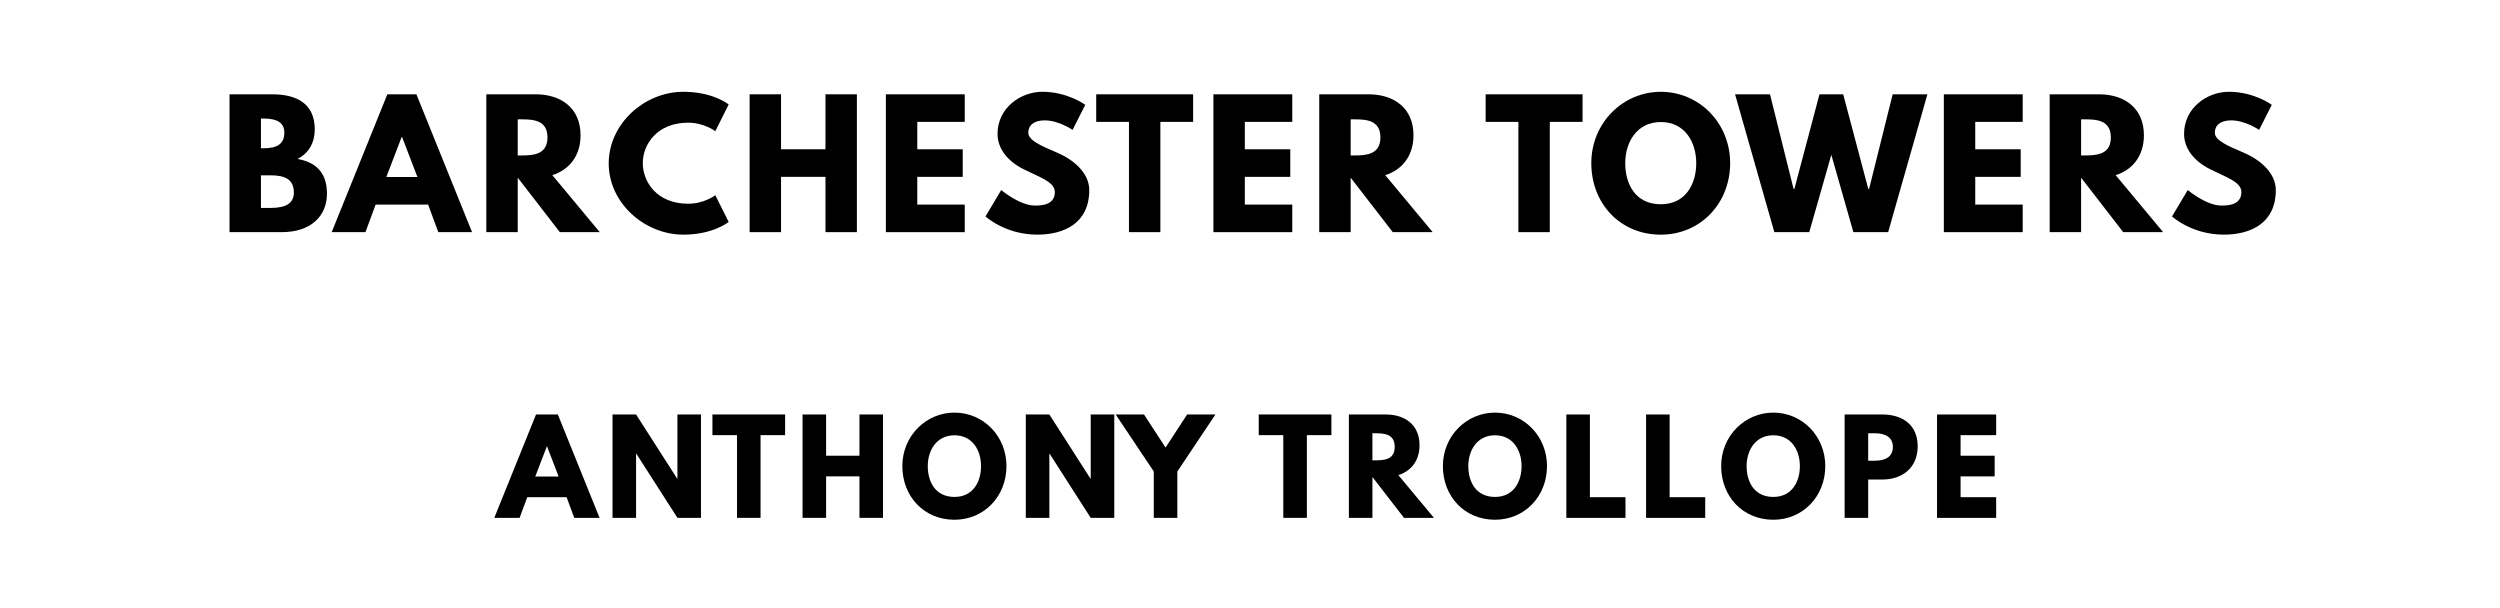
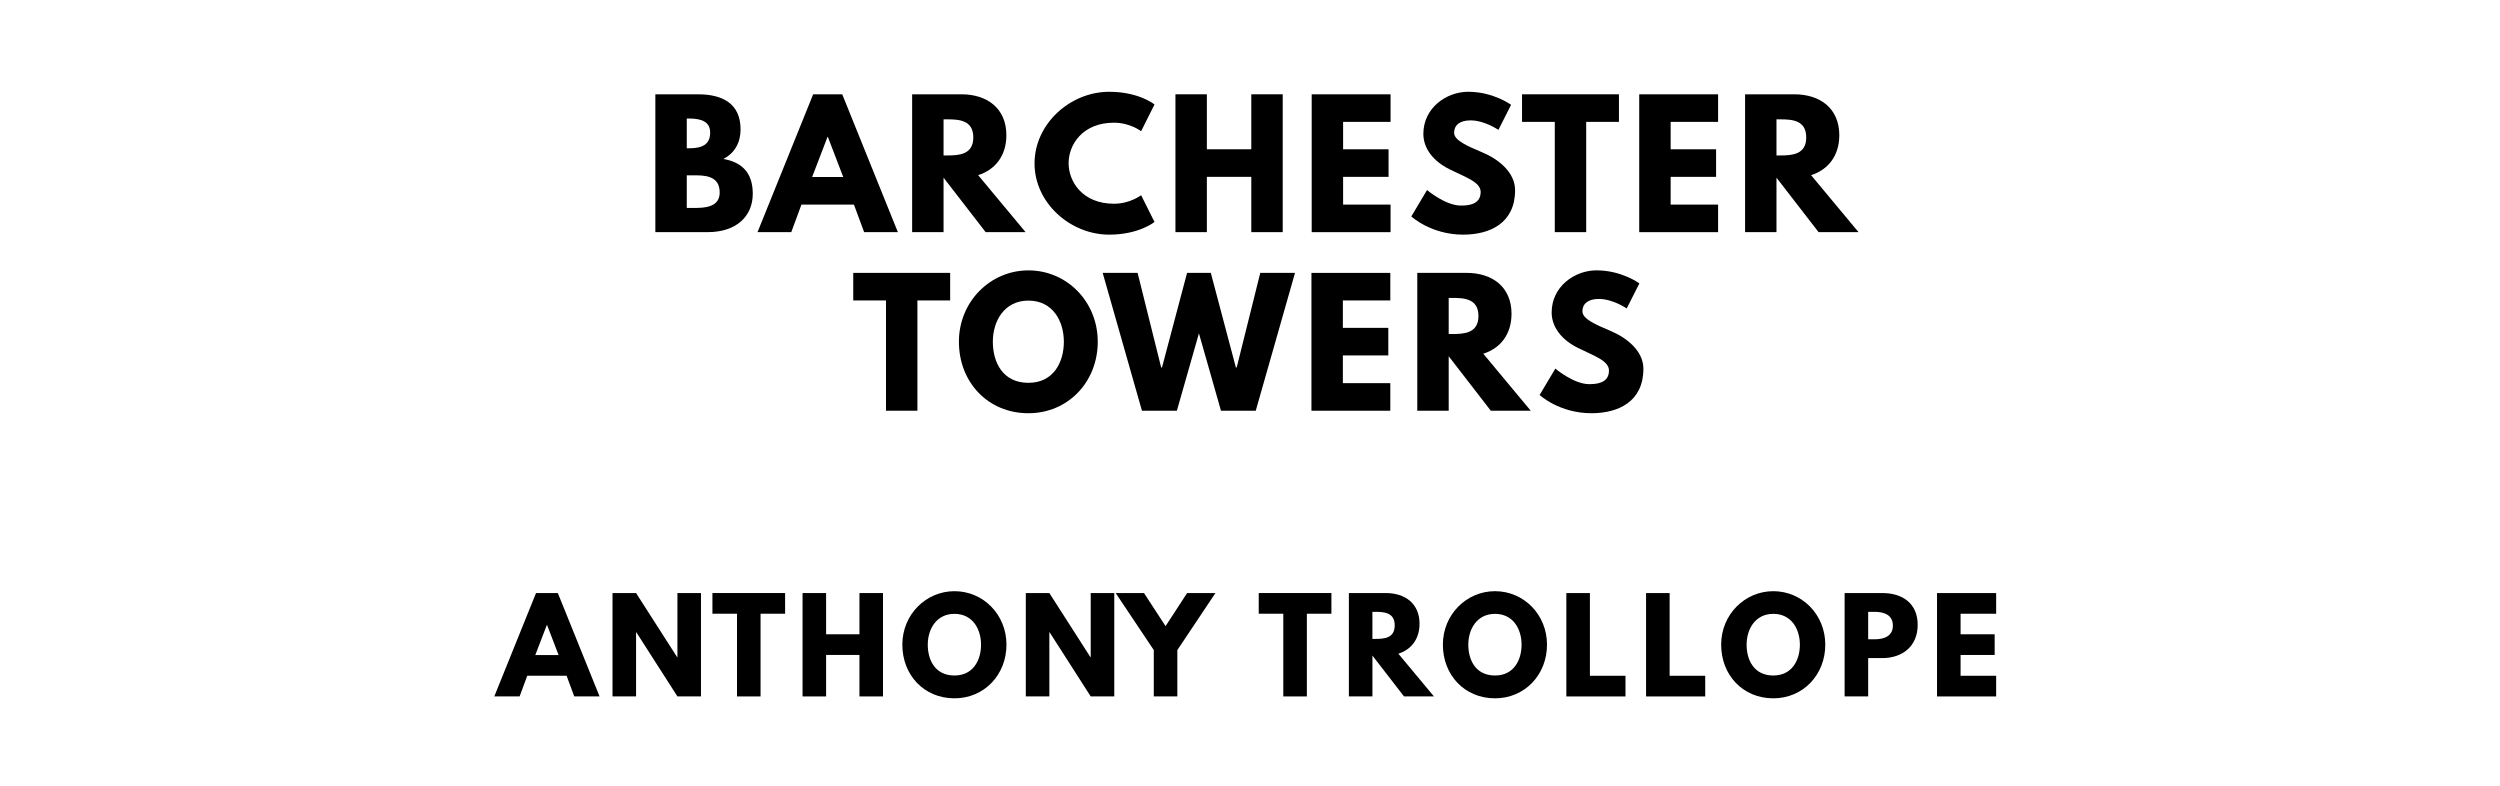
- <svg xmlns="http://www.w3.org/2000/svg" version="1.1" viewBox="0 0 1400 340">
-   <g aria-label="BARCHESTER TOWERS">
-     <path d="M128.54,52.81l23.95,0.00c13.29,0.00,23.77,4.96,23.77,19.65c0.00,7.11-3.09,13.19-9.64,16.56c9.64,1.68,16.47,7.02,16.47,19.46c0.00,12.73-9.26,21.52-25.26,21.52l-29.29,0.00l0.00-77.19z  M146.13,83.03l1.40,0.00c7.58,0.00,11.70-2.34,11.70-8.80c0.00-5.52-4.02-7.86-11.70-7.86l-1.40,0.00l0.00,16.65z  M146.13,116.43l5.52,0.00c8.33,0.00,12.91-2.53,12.91-8.61c0.00-7.11-4.58-9.64-12.91-9.64l-5.52,0.00l0.00,18.25z" />
-     <path d="M233.19,52.81l31.16,77.19l-18.90,0.00l-5.71-15.44l-29.38,0.00l-5.71,15.44l-18.90,0.00l31.16-77.19l16.28,0.00z  M233.75,99.12l-8.61-22.46l-0.19,0.00l-8.61,22.46l17.40,0.00z" />
-     <path d="M272.34,52.81l27.60,0.00c14.32,0.00,25.17,7.77,25.17,22.92c0.00,11.60-6.36,19.37-15.81,22.36l26.57,31.91l-22.36,0.00l-23.58-30.50l0.00,30.50l-17.59,0.00l0.00-77.19z  M289.93,87.05l2.06,0.00c6.64,0.00,14.60-0.47,14.60-10.11s-7.95-10.11-14.60-10.11l-2.06,0.00l0.00,20.21z" />
-     <path d="M385.41,114.09c8.98,0.00,15.16-4.77,15.16-4.77l7.49,14.97s-8.61,7.11-25.36,7.11c-21.80,0.00-41.82-17.78-41.82-39.86c0.00-22.18,19.93-40.14,41.82-40.14c16.75,0.00,25.36,7.11,25.36,7.11l-7.49,14.97s-6.18-4.77-15.16-4.77c-17.68,0.00-25.45,12.35-25.45,22.64c0.00,10.39,7.77,22.74,25.45,22.74z" />
-     <path d="M437.38,99.03l0.00,30.97l-17.59,0.00l0.00-77.19l17.59,0.00l0.00,30.78l24.89,0.00l0.00-30.78l17.59,0.00l0.00,77.19l-17.59,0.00l0.00-30.97l-24.89,0.00z" />
-     <path d="M540.25,52.81l0.00,15.44l-26.57,0.00l0.00,15.35l25.45,0.00l0.00,15.44l-25.45,0.00l0.00,15.53l26.57,0.00l0.00,15.44l-44.16,0.00l0.00-77.19l44.16,0.00z" />
-     <path d="M583.80,51.40c14.04,0.00,23.95,7.30,23.95,7.30l-7.11,14.04s-7.67-5.33-15.63-5.33c-5.99,0.00-9.17,2.71-9.17,6.92c0.00,4.30,7.30,7.39,16.09,11.13c8.61,3.65,18.06,10.95,18.06,21.05c0.00,18.43-14.04,24.89-29.10,24.89c-18.06,0.00-29.01-10.20-29.01-10.20l8.80-14.78s10.29,8.70,18.90,8.70c3.84,0.00,11.13-0.37,11.13-7.58c0.00-5.61-8.23-8.14-17.40-12.73c-9.26-4.58-14.69-11.79-14.69-19.84c0.00-14.41,12.73-23.58,25.17-23.58z" />
-     <path d="M613.88,68.25l0.00-15.44l54.27,0.00l0.00,15.44l-18.34,0.00l0.00,61.75l-17.59,0.00l0.00-61.75l-18.34,0.00z" />
-     <path d="M723.67,52.81l0.00,15.44l-26.57,0.00l0.00,15.35l25.45,0.00l0.00,15.44l-25.45,0.00l0.00,15.53l26.57,0.00l0.00,15.44l-44.16,0.00l0.00-77.19l44.16,0.00z" />
-     <path d="M738.78,52.81l27.60,0.00c14.32,0.00,25.17,7.77,25.17,22.92c0.00,11.60-6.36,19.37-15.81,22.36l26.57,31.91l-22.36,0.00l-23.58-30.50l0.00,30.50l-17.59,0.00l0.00-77.19z  M756.37,87.05l2.06,0.00c6.64,0.00,14.60-0.47,14.60-10.11s-7.95-10.11-14.60-10.11l-2.06,0.00l0.00,20.21z" />
-     <path d="M831.96,68.25l0.00-15.44l54.27,0.00l0.00,15.44l-18.34,0.00l0.00,61.75l-17.59,0.00l0.00-61.75l-18.34,0.00z" />
-     <path d="M891.13,91.36c0.00-22.55,17.68-39.95,38.92-39.95c21.43,0.00,38.83,17.40,38.83,39.95s-16.65,40.05-38.83,40.05c-22.83,0.00-38.92-17.50-38.92-40.05z  M910.13,91.36c0.00,11.51,5.52,23.02,19.93,23.02c14.04,0.00,19.84-11.51,19.84-23.02s-6.18-23.02-19.84-23.02c-13.57,0.00-19.93,11.51-19.93,23.02z" />
-     <path d="M1037.89,130.00l-12.35-43.32l-12.35,43.32l-19.56,0.00l-21.99-77.19l19.56,0.00l13.19,52.96l0.47,0.00l14.04-52.96l13.29,0.00l14.04,52.96l0.47,0.00l13.19-52.96l19.46,0.00l-21.99,77.19l-19.46,0.00z" />
-     <path d="M1132.71,52.81l0.00,15.44l-26.57,0.00l0.00,15.35l25.45,0.00l0.00,15.44l-25.45,0.00l0.00,15.53l26.57,0.00l0.00,15.44l-44.16,0.00l0.00-77.19l44.16,0.00z" />
-     <path d="M1147.82,52.81l27.60,0.00c14.32,0.00,25.17,7.77,25.17,22.92c0.00,11.60-6.36,19.37-15.81,22.36l26.57,31.91l-22.36,0.00l-23.58-30.50l0.00,30.50l-17.59,0.00l0.00-77.19z  M1165.41,87.05l2.06,0.00c6.64,0.00,14.60-0.47,14.60-10.11s-7.95-10.11-14.60-10.11l-2.06,0.00l0.00,20.21z" />
-     <path d="M1248.26,51.40c14.04,0.00,23.95,7.30,23.95,7.30l-7.11,14.04s-7.67-5.33-15.63-5.33c-5.99,0.00-9.17,2.71-9.17,6.92c0.00,4.30,7.30,7.39,16.09,11.13c8.61,3.65,18.06,10.95,18.06,21.05c0.00,18.43-14.04,24.89-29.10,24.89c-18.06,0.00-29.01-10.20-29.01-10.20l8.80-14.78s10.29,8.70,18.90,8.70c3.84,0.00,11.13-0.37,11.13-7.58c0.00-5.61-8.23-8.14-17.40-12.73c-9.26-4.58-14.69-11.79-14.69-19.84c0.00-14.41,12.73-23.58,25.17-23.58z" />
+ <svg xmlns="http://www.w3.org/2000/svg" version="1.1" viewBox="0 0 1400 440">
+   <g aria-label="BARCHESTER">
+     <path d="M367.00,52.81l23.95,0.00c13.29,0.00,23.77,4.96,23.77,19.65c0.00,7.11-3.09,13.19-9.64,16.56c9.64,1.68,16.47,7.02,16.47,19.46c0.00,12.73-9.26,21.52-25.26,21.52l-29.29,0.00l0.00-77.19z  M384.59,83.03l1.40,0.00c7.58,0.00,11.70-2.34,11.70-8.80c0.00-5.52-4.02-7.86-11.70-7.86l-1.40,0.00l0.00,16.65z  M384.59,116.43l5.52,0.00c8.33,0.00,12.91-2.53,12.91-8.61c0.00-7.11-4.58-9.64-12.91-9.64l-5.52,0.00l0.00,18.25z" />
+     <path d="M471.65,52.81l31.16,77.19l-18.90,0.00l-5.71-15.44l-29.38,0.00l-5.71,15.44l-18.90,0.00l31.16-77.19l16.28,0.00z  M472.21,99.12l-8.61-22.46l-0.19,0.00l-8.61,22.46l17.40,0.00z" />
+     <path d="M510.80,52.81l27.60,0.00c14.32,0.00,25.17,7.77,25.17,22.92c0.00,11.60-6.36,19.37-15.81,22.36l26.57,31.91l-22.36,0.00l-23.58-30.50l0.00,30.50l-17.59,0.00l0.00-77.19z  M528.39,87.05l2.06,0.00c6.64,0.00,14.60-0.47,14.60-10.11s-7.95-10.11-14.60-10.11l-2.06,0.00l0.00,20.21z" />
+     <path d="M623.87,114.09c8.98,0.00,15.16-4.77,15.16-4.77l7.49,14.97s-8.61,7.11-25.36,7.11c-21.80,0.00-41.82-17.78-41.82-39.86c0.00-22.18,19.93-40.14,41.82-40.14c16.75,0.00,25.36,7.11,25.36,7.11l-7.49,14.97s-6.18-4.77-15.16-4.77c-17.68,0.00-25.45,12.35-25.45,22.64c0.00,10.39,7.77,22.74,25.45,22.74z" />
+     <path d="M675.84,99.03l0.00,30.97l-17.59,0.00l0.00-77.19l17.59,0.00l0.00,30.78l24.89,0.00l0.00-30.78l17.59,0.00l0.00,77.19l-17.59,0.00l0.00-30.97l-24.89,0.00z" />
+     <path d="M778.71,52.81l0.00,15.44l-26.57,0.00l0.00,15.35l25.45,0.00l0.00,15.44l-25.45,0.00l0.00,15.53l26.57,0.00l0.00,15.44l-44.16,0.00l0.00-77.19l44.16,0.00z" />
+     <path d="M822.26,51.40c14.04,0.00,23.95,7.30,23.95,7.30l-7.11,14.04s-7.67-5.33-15.63-5.33c-5.99,0.00-9.17,2.71-9.17,6.92c0.00,4.30,7.30,7.39,16.09,11.13c8.61,3.65,18.06,10.95,18.06,21.05c0.00,18.43-14.04,24.89-29.10,24.89c-18.06,0.00-29.01-10.20-29.01-10.20l8.80-14.78s10.29,8.70,18.90,8.70c3.84,0.00,11.13-0.37,11.13-7.58c0.00-5.61-8.23-8.14-17.40-12.73c-9.26-4.58-14.69-11.79-14.69-19.84c0.00-14.41,12.73-23.58,25.17-23.58z" />
+     <path d="M852.34,68.25l0.00-15.44l54.27,0.00l0.00,15.44l-18.34,0.00l0.00,61.75l-17.59,0.00l0.00-61.75l-18.34,0.00z" />
+     <path d="M962.13,52.81l0.00,15.44l-26.57,0.00l0.00,15.35l25.45,0.00l0.00,15.44l-25.45,0.00l0.00,15.53l26.57,0.00l0.00,15.44l-44.16,0.00l0.00-77.19l44.16,0.00z" />
+     <path d="M977.24,52.81l27.60,0.00c14.32,0.00,25.17,7.77,25.17,22.92c0.00,11.60-6.36,19.37-15.81,22.36l26.57,31.91l-22.36,0.00l-23.58-30.50l0.00,30.50l-17.59,0.00l0.00-77.19z  M994.83,87.05l2.06,0.00c6.64,0.00,14.60-0.47,14.60-10.11s-7.95-10.11-14.60-10.11l-2.06,0.00l0.00,20.21z" />
+   </g>
+   <g aria-label="TOWERS">
+     <path d="M477.82,168.25l0.00-15.44l54.27,0.00l0.00,15.44l-18.34,0.00l0.00,61.75l-17.59,0.00l0.00-61.75l-18.34,0.00z" />
+     <path d="M536.99,191.36c0.00-22.55,17.68-39.95,38.92-39.95c21.43,0.00,38.83,17.40,38.83,39.95s-16.65,40.05-38.83,40.05c-22.83,0.00-38.92-17.50-38.92-40.05z  M555.99,191.36c0.00,11.51,5.52,23.02,19.93,23.02c14.04,0.00,19.84-11.51,19.84-23.02s-6.18-23.02-19.84-23.02c-13.57,0.00-19.93,11.51-19.93,23.02z" />
+     <path d="M683.75,230.00l-12.35-43.32l-12.35,43.32l-19.56,0.00l-21.99-77.19l19.56,0.00l13.19,52.96l0.47,0.00l14.04-52.96l13.29,0.00l14.04,52.96l0.47,0.00l13.19-52.96l19.46,0.00l-21.99,77.19l-19.46,0.00z" />
+     <path d="M778.57,152.81l0.00,15.44l-26.57,0.00l0.00,15.35l25.45,0.00l0.00,15.44l-25.45,0.00l0.00,15.53l26.57,0.00l0.00,15.44l-44.16,0.00l0.00-77.19l44.16,0.00z" />
+     <path d="M793.68,152.81l27.60,0.00c14.32,0.00,25.17,7.77,25.17,22.92c0.00,11.60-6.36,19.37-15.81,22.36l26.57,31.91l-22.36,0.00l-23.58-30.50l0.00,30.50l-17.59,0.00l0.00-77.19z  M811.27,187.05l2.06,0.00c6.64,0.00,14.60-0.47,14.60-10.11s-7.95-10.11-14.60-10.11l-2.06,0.00l0.00,20.21z" />
+     <path d="M894.11,151.40c14.04,0.00,23.95,7.30,23.95,7.30l-7.11,14.04s-7.67-5.33-15.63-5.33c-5.99,0.00-9.17,2.71-9.17,6.92c0.00,4.30,7.30,7.39,16.09,11.13c8.61,3.65,18.06,10.95,18.06,21.05c0.00,18.43-14.04,24.89-29.10,24.89c-18.06,0.00-29.01-10.20-29.01-10.20l8.80-14.78s10.29,8.70,18.90,8.70c3.84,0.00,11.13-0.37,11.13-7.58c0.00-5.61-8.23-8.14-17.40-12.73c-9.26-4.58-14.69-11.79-14.69-19.84c0.00-14.41,12.73-23.58,25.17-23.58z" />
  </g>
  <g aria-label="ANTHONY TROLLOPE">
-     <path d="M312.39,232.11l23.37,57.89l-14.18,0.00l-4.28-11.58l-22.04,0.00l-4.28,11.58l-14.18,0.00l23.37-57.89l12.21,0.00z  M312.82,266.84l-6.46-16.84l-0.14,0.00l-6.46,16.84l13.05,0.00z" />
-     <path d="M356.20,254.07l0.00,35.93l-13.19,0.00l0.00-57.89l13.19,0.00l23.02,35.93l0.14,0.00l0.00-35.93l13.19,0.00l0.00,57.89l-13.19,0.00l-23.02-35.93l-0.14,0.00z" />
-     <path d="M398.96,243.68l0.00-11.58l40.70,0.00l0.00,11.58l-13.75,0.00l0.00,46.32l-13.19,0.00l0.00-46.32l-13.75,0.00z" />
-     <path d="M462.62,266.77l0.00,23.23l-13.19,0.00l0.00-57.89l13.19,0.00l0.00,23.09l18.67,0.00l0.00-23.09l13.19,0.00l0.00,57.89l-13.19,0.00l0.00-23.23l-18.67,0.00z" />
-     <path d="M505.31,261.02c0.00-16.91,13.26-29.96,29.19-29.96c16.07,0.00,29.12,13.05,29.12,29.96s-12.49,30.04-29.12,30.04c-17.12,0.00-29.19-13.12-29.19-30.04z  M519.55,261.02c0.00,8.63,4.14,17.26,14.95,17.26c10.53,0.00,14.88-8.63,14.88-17.26s-4.63-17.26-14.88-17.26c-10.18,0.00-14.95,8.63-14.95,17.26z" />
-     <path d="M587.64,254.07l0.00,35.93l-13.19,0.00l0.00-57.89l13.19,0.00l23.02,35.93l0.14,0.00l0.00-35.93l13.19,0.00l0.00,57.89l-13.19,0.00l-23.02-35.93l-0.14,0.00z" />
-     <path d="M624.78,232.11l15.86,0.00l12.07,18.53l12.07-18.53l15.86,0.00l-21.33,31.93l0.00,25.96l-13.19,0.00l0.00-25.96z" />
-     <path d="M704.89,243.68l0.00-11.58l40.70,0.00l0.00,11.58l-13.75,0.00l0.00,46.32l-13.19,0.00l0.00-46.32l-13.75,0.00z" />
-     <path d="M755.36,232.11l20.70,0.00c10.74,0.00,18.88,5.82,18.88,17.19c0.00,8.70-4.77,14.53-11.86,16.77l19.93,23.93l-16.77,0.00l-17.68-22.88l0.00,22.88l-13.19,0.00l0.00-57.89z  M768.55,257.79l1.54,0.00c4.98,0.00,10.95-0.35,10.95-7.58s-5.96-7.58-10.95-7.58l-1.54,0.00l0.00,15.16z" />
-     <path d="M808.01,261.02c0.00-16.91,13.26-29.96,29.19-29.96c16.07,0.00,29.12,13.05,29.12,29.96s-12.49,30.04-29.12,30.04c-17.12,0.00-29.19-13.12-29.19-30.04z  M822.25,261.02c0.00,8.63,4.14,17.26,14.95,17.26c10.53,0.00,14.88-8.63,14.88-17.26s-4.63-17.26-14.88-17.26c-10.18,0.00-14.95,8.63-14.95,17.26z" />
-     <path d="M890.34,232.11l0.00,46.32l19.93,0.00l0.00,11.58l-33.12,0.00l0.00-57.89l13.19,0.00z" />
-     <path d="M934.99,232.11l0.00,46.32l19.93,0.00l0.00,11.58l-33.12,0.00l0.00-57.89l13.19,0.00z" />
-     <path d="M963.85,261.02c0.00-16.91,13.26-29.96,29.19-29.96c16.07,0.00,29.12,13.05,29.12,29.96s-12.49,30.04-29.12,30.04c-17.12,0.00-29.19-13.12-29.19-30.04z  M978.10,261.02c0.00,8.63,4.14,17.26,14.95,17.26c10.53,0.00,14.88-8.63,14.88-17.26s-4.63-17.26-14.88-17.26c-10.18,0.00-14.95,8.63-14.95,17.26z" />
-     <path d="M1032.99,232.11l21.12,0.00c11.30,0.00,19.79,5.82,19.79,17.82c0.00,11.93-8.49,18.60-19.79,18.60l-7.93,0.00l0.00,21.47l-13.19,0.00l0.00-57.89z  M1046.18,258.00l3.72,0.00c5.19,0.00,10.11-1.75,10.11-7.65c0.00-5.96-4.91-7.72-10.11-7.72l-3.72,0.00l0.00,15.37z" />
-     <path d="M1117.85,232.11l0.00,11.58l-19.93,0.00l0.00,11.51l19.09,0.00l0.00,11.58l-19.09,0.00l0.00,11.65l19.93,0.00l0.00,11.58l-33.12,0.00l0.00-57.89l33.12,0.00z" />
+     <path d="M312.39,332.11l23.37,57.89l-14.18,0.00l-4.28-11.58l-22.04,0.00l-4.28,11.58l-14.18,0.00l23.37-57.89l12.21,0.00z  M312.82,366.84l-6.46-16.84l-0.14,0.00l-6.46,16.84l13.05,0.00z" />
+     <path d="M356.20,354.07l0.00,35.93l-13.19,0.00l0.00-57.89l13.19,0.00l23.02,35.93l0.14,0.00l0.00-35.93l13.19,0.00l0.00,57.89l-13.19,0.00l-23.02-35.93l-0.14,0.00z" />
+     <path d="M398.96,343.68l0.00-11.58l40.70,0.00l0.00,11.58l-13.75,0.00l0.00,46.32l-13.19,0.00l0.00-46.32l-13.75,0.00z" />
+     <path d="M462.62,366.77l0.00,23.23l-13.19,0.00l0.00-57.89l13.19,0.00l0.00,23.09l18.67,0.00l0.00-23.09l13.19,0.00l0.00,57.89l-13.19,0.00l0.00-23.23l-18.67,0.00z" />
+     <path d="M505.31,361.02c0.00-16.91,13.26-29.96,29.19-29.96c16.07,0.00,29.12,13.05,29.12,29.96s-12.49,30.04-29.12,30.04c-17.12,0.00-29.19-13.12-29.19-30.04z  M519.55,361.02c0.00,8.63,4.14,17.26,14.95,17.26c10.53,0.00,14.88-8.63,14.88-17.26s-4.63-17.26-14.88-17.26c-10.18,0.00-14.95,8.63-14.95,17.26z" />
+     <path d="M587.64,354.07l0.00,35.93l-13.19,0.00l0.00-57.89l13.19,0.00l23.02,35.93l0.14,0.00l0.00-35.93l13.19,0.00l0.00,57.89l-13.19,0.00l-23.02-35.93l-0.14,0.00z" />
+     <path d="M624.78,332.11l15.86,0.00l12.07,18.53l12.07-18.53l15.86,0.00l-21.33,31.93l0.00,25.96l-13.19,0.00l0.00-25.96z" />
+     <path d="M704.89,343.68l0.00-11.58l40.70,0.00l0.00,11.58l-13.75,0.00l0.00,46.32l-13.19,0.00l0.00-46.32l-13.75,0.00z" />
+     <path d="M755.36,332.11l20.70,0.00c10.74,0.00,18.88,5.82,18.88,17.19c0.00,8.70-4.77,14.53-11.86,16.77l19.93,23.93l-16.77,0.00l-17.68-22.88l0.00,22.88l-13.19,0.00l0.00-57.89z  M768.55,357.79l1.54,0.00c4.98,0.00,10.95-0.35,10.95-7.58s-5.96-7.58-10.95-7.58l-1.54,0.00l0.00,15.16z" />
+     <path d="M808.01,361.02c0.00-16.91,13.26-29.96,29.19-29.96c16.07,0.00,29.12,13.05,29.12,29.96s-12.49,30.04-29.12,30.04c-17.12,0.00-29.19-13.12-29.19-30.04z  M822.25,361.02c0.00,8.63,4.14,17.26,14.95,17.26c10.53,0.00,14.88-8.63,14.88-17.26s-4.63-17.26-14.88-17.26c-10.18,0.00-14.95,8.63-14.95,17.26z" />
+     <path d="M890.34,332.11l0.00,46.32l19.93,0.00l0.00,11.58l-33.12,0.00l0.00-57.89l13.19,0.00z" />
+     <path d="M934.99,332.11l0.00,46.32l19.93,0.00l0.00,11.58l-33.12,0.00l0.00-57.89l13.19,0.00z" />
+     <path d="M963.85,361.02c0.00-16.91,13.26-29.96,29.19-29.96c16.07,0.00,29.12,13.05,29.12,29.96s-12.49,30.04-29.12,30.04c-17.12,0.00-29.19-13.12-29.19-30.04z  M978.10,361.02c0.00,8.63,4.14,17.26,14.95,17.26c10.53,0.00,14.88-8.63,14.88-17.26s-4.63-17.26-14.88-17.26c-10.18,0.00-14.95,8.63-14.95,17.26z" />
+     <path d="M1032.99,332.11l21.12,0.00c11.30,0.00,19.79,5.82,19.79,17.82c0.00,11.93-8.49,18.60-19.79,18.60l-7.93,0.00l0.00,21.47l-13.19,0.00l0.00-57.89z  M1046.18,358.00l3.72,0.00c5.19,0.00,10.11-1.75,10.11-7.65c0.00-5.96-4.91-7.72-10.11-7.72l-3.72,0.00l0.00,15.37z" />
+     <path d="M1117.85,332.11l0.00,11.58l-19.93,0.00l0.00,11.51l19.09,0.00l0.00,11.58l-19.09,0.00l0.00,11.65l19.93,0.00l0.00,11.58l-33.12,0.00l0.00-57.89l33.12,0.00z" />
  </g>
</svg>
